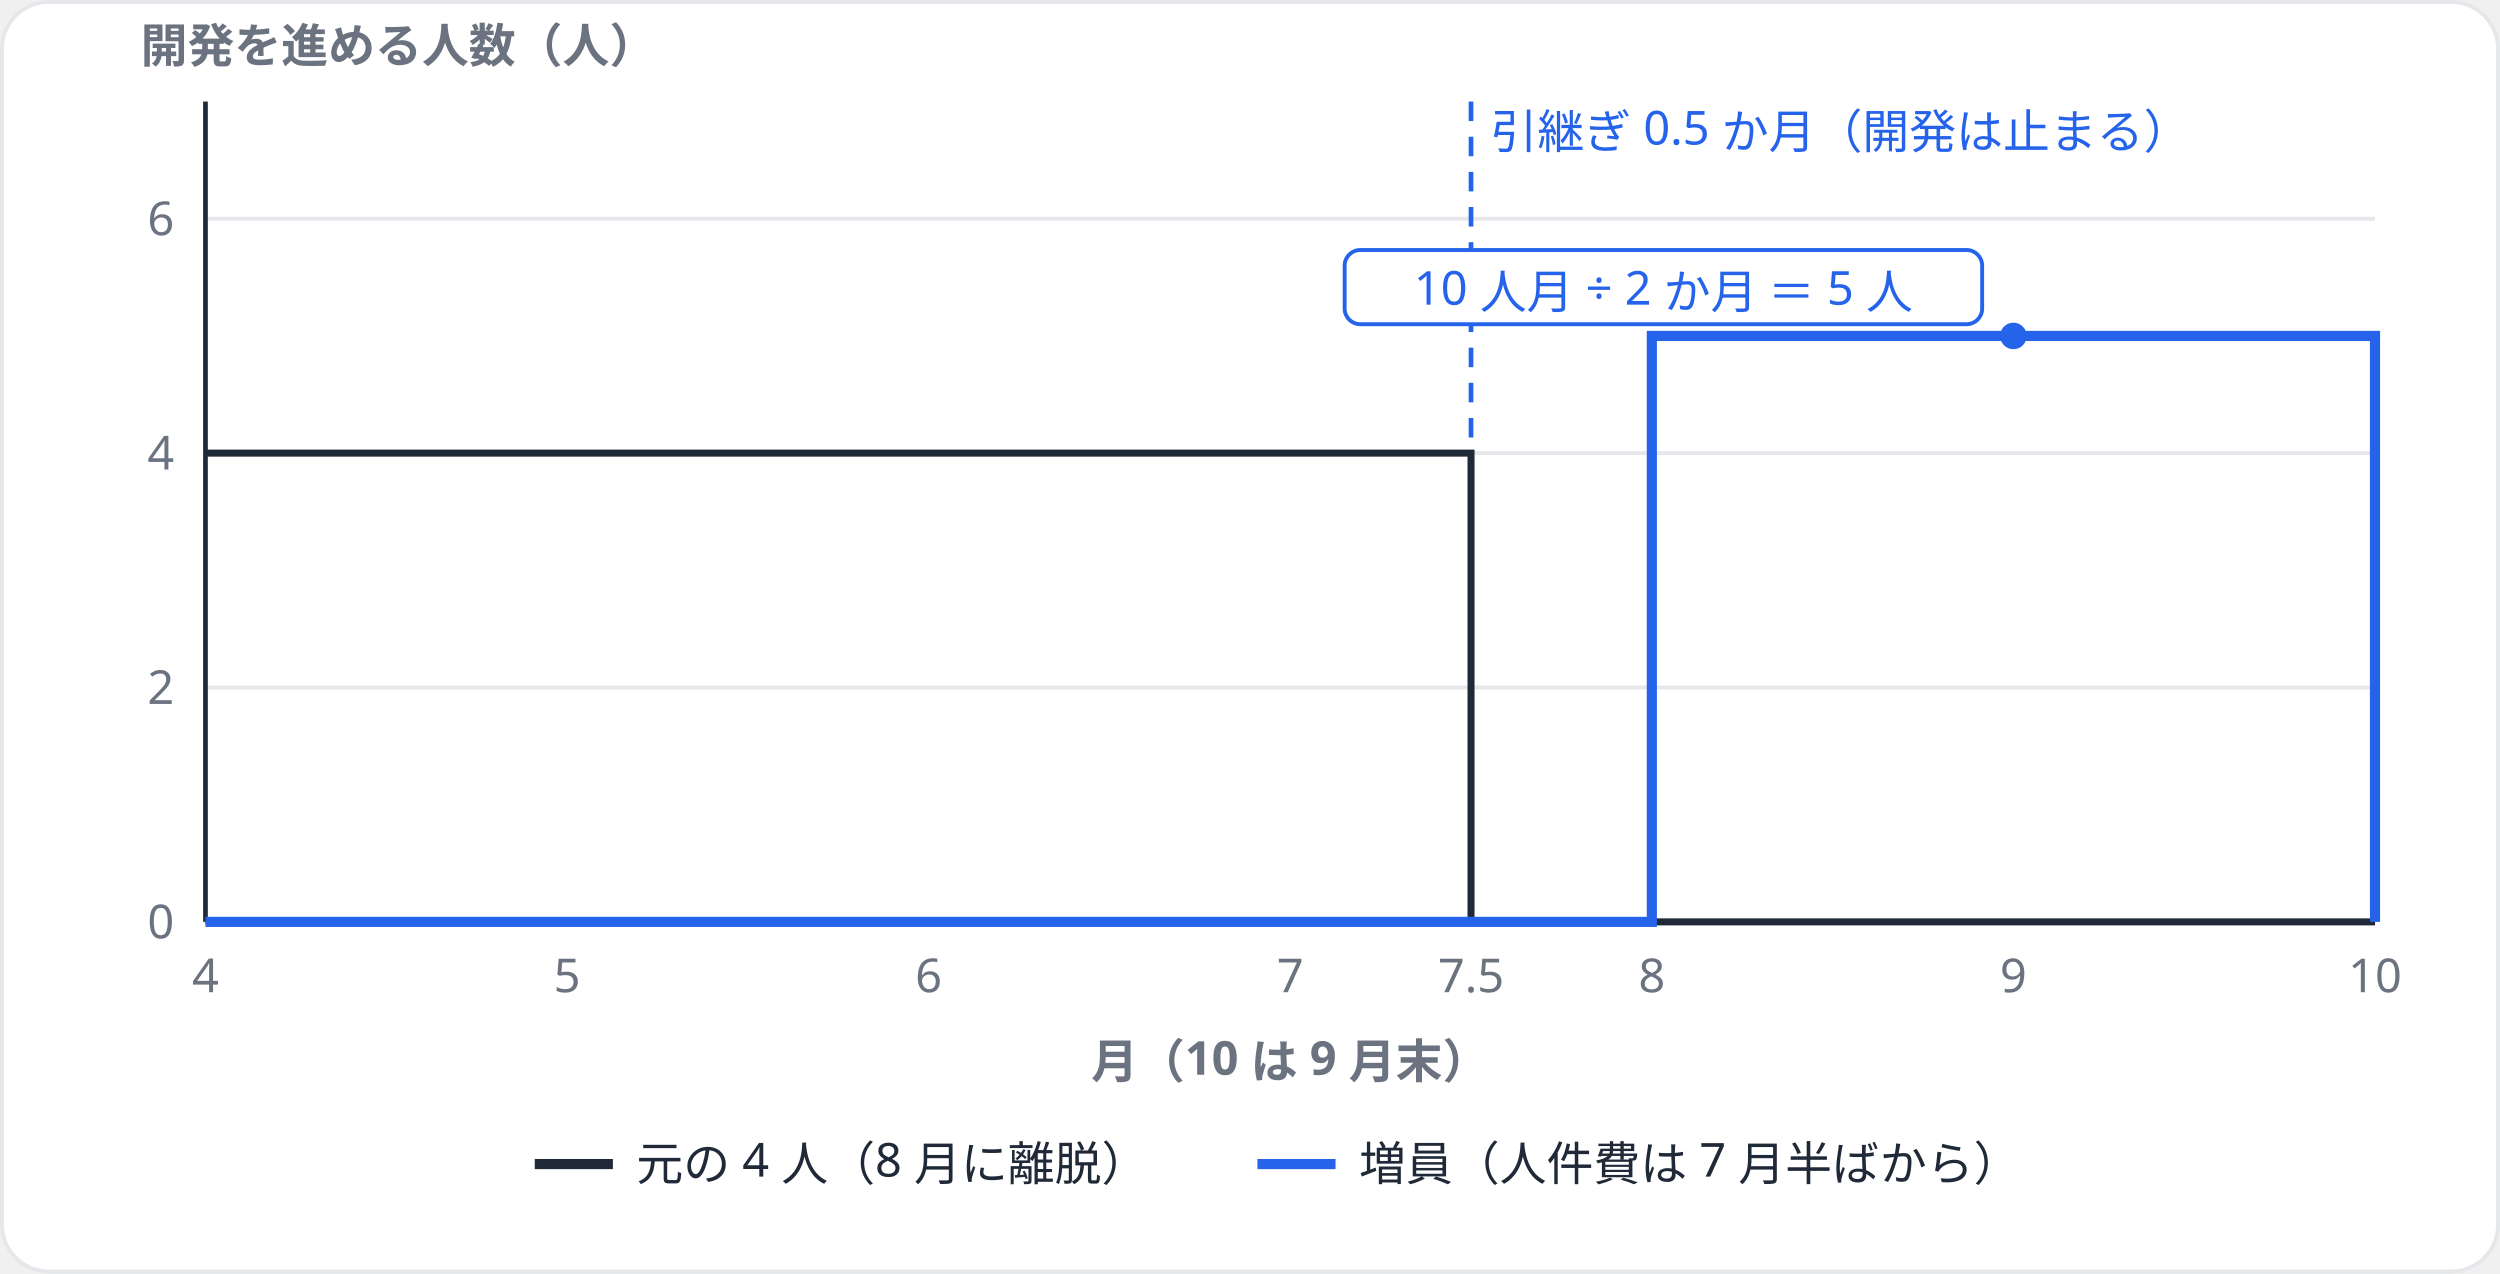
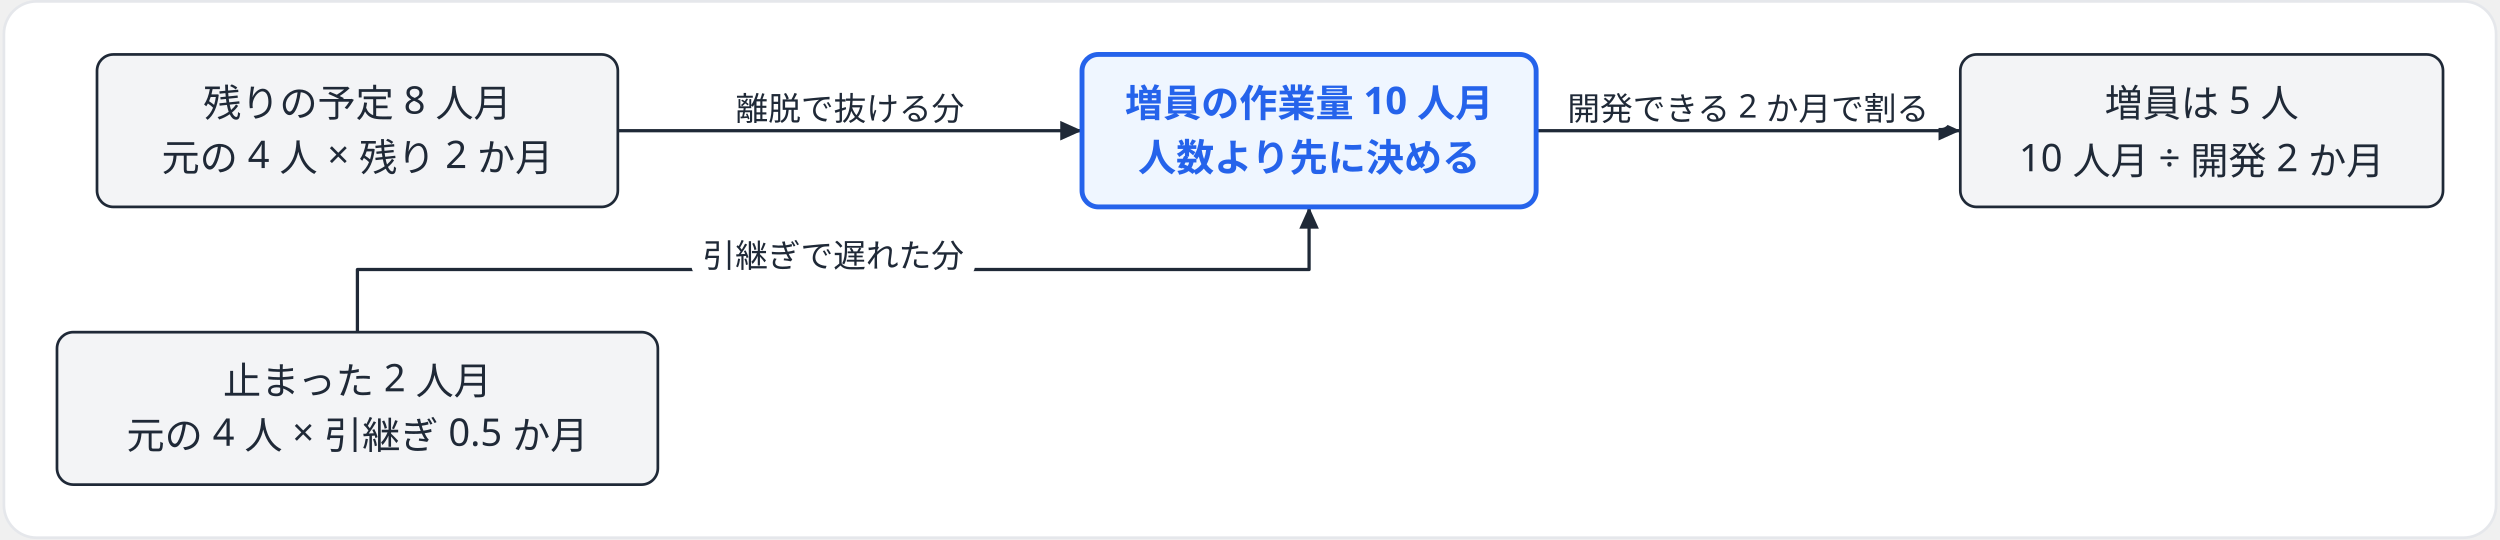
- <svg xmlns="http://www.w3.org/2000/svg" width="640" height="326" viewBox="0 0 640 326">
-   <rect x="0.5" y="0.5" width="639" height="325" rx="12" fill="#ffffff" stroke="#e5e7eb" stroke-width="1" />
+ <svg xmlns="http://www.w3.org/2000/svg" width="640" height="138" viewBox="0 0 916.4 198">
+   <rect x="0.5" y="0.5" width="915.4" height="197" rx="12" fill="#ffffff" stroke="#e5e7eb" stroke-width="1" />
  <g transform="translate(20 20)">
-     <line x1="32.6" y1="216" x2="588" y2="216" stroke="#e5e7eb" stroke-width="1" />
-     <text x="24.6" y="220.2" font-family="Hiragino Sans, Hiragino Kaku Gothic ProN, Noto Sans JP, Yu Gothic, Meiryo, sans-serif" font-size="12" fill="#6b7280" text-anchor="end">0</text>
-     <line x1="32.6" y1="156" x2="588" y2="156" stroke="#e5e7eb" stroke-width="1" />
-     <text x="24.6" y="160.2" font-family="Hiragino Sans, Hiragino Kaku Gothic ProN, Noto Sans JP, Yu Gothic, Meiryo, sans-serif" font-size="12" fill="#6b7280" text-anchor="end">2</text>
-     <line x1="32.6" y1="96" x2="588" y2="96" stroke="#e5e7eb" stroke-width="1" />
-     <text x="24.6" y="100.2" font-family="Hiragino Sans, Hiragino Kaku Gothic ProN, Noto Sans JP, Yu Gothic, Meiryo, sans-serif" font-size="12" fill="#6b7280" text-anchor="end">4</text>
-     <line x1="32.6" y1="36" x2="588" y2="36" stroke="#e5e7eb" stroke-width="1" />
-     <text x="24.6" y="40.2" font-family="Hiragino Sans, Hiragino Kaku Gothic ProN, Noto Sans JP, Yu Gothic, Meiryo, sans-serif" font-size="12" fill="#6b7280" text-anchor="end">6</text>
-     <line x1="32.6" y1="6" x2="32.6" y2="216" stroke="#1f2937" stroke-width="1.2" />
-     <line x1="32.6" y1="216" x2="588" y2="216" stroke="#1f2937" stroke-width="1.2" />
-     <line x1="356.58" y1="6" x2="356.58" y2="216" stroke="#2563eb" stroke-width="1.2" stroke-dasharray="5 4" />
-     <rect x="358.58" y="5" width="195" height="17" rx="3" fill="#ffffff" />
-     <text x="361.58" y="18" font-family="Hiragino Sans, Hiragino Kaku Gothic ProN, Noto Sans JP, Yu Gothic, Meiryo, sans-serif" font-size="12" fill="#2563eb" text-anchor="start">引継ぎ 0.5 か月（開発は止まる）</text>
-     <path d="M 32.6 96 L 125.17 96 L 125.17 96 L 217.73 96 L 217.73 96 L 310.3 96 L 310.3 96 L 356.58 96 L 356.58 216 L 402.87 216 L 402.87 216 L 495.43 216 L 495.43 216 L 588 216 L 588 216" fill="none" stroke="#1f2937" stroke-width="1.8" />
-     <path d="M 32.6 216 L 125.17 216 L 125.17 216 L 217.73 216 L 217.73 216 L 310.3 216 L 310.3 216 L 356.58 216 L 356.58 216 L 402.87 216 L 402.87 66 L 495.43 66 L 495.43 66 L 588 66 L 588 216" fill="none" stroke="#2563eb" stroke-width="2.6" />
-     <circle cx="495.43" cy="66" r="3.4" fill="#2563eb" />
-     <rect x="324.23" y="44" width="163.2" height="19" rx="4" fill="#ffffff" stroke="#2563eb" stroke-width="1" />
-     <text x="405.83" y="58" font-family="Hiragino Sans, Hiragino Kaku Gothic ProN, Noto Sans JP, Yu Gothic, Meiryo, sans-serif" font-size="12" fill="#2563eb" text-anchor="middle">10 人月 ÷ 2 か月 ＝ 5 人</text>
-     <text x="32.6" y="234" font-family="Hiragino Sans, Hiragino Kaku Gothic ProN, Noto Sans JP, Yu Gothic, Meiryo, sans-serif" font-size="12" fill="#6b7280" text-anchor="middle">4</text>
-     <text x="125.17" y="234" font-family="Hiragino Sans, Hiragino Kaku Gothic ProN, Noto Sans JP, Yu Gothic, Meiryo, sans-serif" font-size="12" fill="#6b7280" text-anchor="middle">5</text>
-     <text x="217.73" y="234" font-family="Hiragino Sans, Hiragino Kaku Gothic ProN, Noto Sans JP, Yu Gothic, Meiryo, sans-serif" font-size="12" fill="#6b7280" text-anchor="middle">6</text>
-     <text x="310.3" y="234" font-family="Hiragino Sans, Hiragino Kaku Gothic ProN, Noto Sans JP, Yu Gothic, Meiryo, sans-serif" font-size="12" fill="#6b7280" text-anchor="middle">7</text>
-     <text x="356.58" y="234" font-family="Hiragino Sans, Hiragino Kaku Gothic ProN, Noto Sans JP, Yu Gothic, Meiryo, sans-serif" font-size="12" fill="#6b7280" text-anchor="middle">7.5</text>
-     <text x="402.87" y="234" font-family="Hiragino Sans, Hiragino Kaku Gothic ProN, Noto Sans JP, Yu Gothic, Meiryo, sans-serif" font-size="12" fill="#6b7280" text-anchor="middle">8</text>
-     <text x="495.43" y="234" font-family="Hiragino Sans, Hiragino Kaku Gothic ProN, Noto Sans JP, Yu Gothic, Meiryo, sans-serif" font-size="12" fill="#6b7280" text-anchor="middle">9</text>
-     <text x="588" y="234" font-family="Hiragino Sans, Hiragino Kaku Gothic ProN, Noto Sans JP, Yu Gothic, Meiryo, sans-serif" font-size="12" fill="#6b7280" text-anchor="middle">10</text>
-     <text x="310.3" y="256" font-family="Hiragino Sans, Hiragino Kaku Gothic ProN, Noto Sans JP, Yu Gothic, Meiryo, sans-serif" font-size="12" fill="#6b7280" text-anchor="middle" font-weight="600">月（10 は 9 月末）</text>
-     <text x="16" y="-4" font-family="Hiragino Sans, Hiragino Kaku Gothic ProN, Noto Sans JP, Yu Gothic, Meiryo, sans-serif" font-size="12" fill="#6b7280" text-anchor="start" font-weight="600">開発を進める人数（人）</text>
-     <line x1="116.9" y1="278" x2="136.9" y2="278" stroke="#1f2937" stroke-width="2.6" />
-     <text x="142.9" y="282.2" font-family="Hiragino Sans, Hiragino Kaku Gothic ProN, Noto Sans JP, Yu Gothic, Meiryo, sans-serif" font-size="12" fill="#1f2937" text-anchor="start">元の 4 人（8 月に離脱）</text>
-     <line x1="301.9" y1="278" x2="321.9" y2="278" stroke="#2563eb" stroke-width="2.6" />
-     <text x="327.9" y="282.2" font-family="Hiragino Sans, Hiragino Kaku Gothic ProN, Noto Sans JP, Yu Gothic, Meiryo, sans-serif" font-size="12" fill="#1f2937" text-anchor="start">増員（人件費は 7 月半ばから）</text>
+     <polyline points="206,28 376.5,28" fill="none" stroke="#1f2937" stroke-width="1.2" stroke-linejoin="round" />
+     <polygon points="376.5,28 368.5,31.6 368.5,24.4" fill="#1f2937" />
+     <polyline points="110.35,102 110.35,79 459.9,79 459.9,56" fill="none" stroke="#1f2937" stroke-width="1.2" stroke-linejoin="round" />
+     <polygon points="459.9,56 463.5,64 456.3,64" fill="#1f2937" />
+     <polyline points="543.3,28 699.1,28" fill="none" stroke="#1f2937" stroke-width="1.2" stroke-linejoin="round" />
+     <polygon points="699.1,28 691.1,31.6 691.1,24.4" fill="#1f2937" />
+     <rect x="14.7" y="0" width="191.3" height="56" rx="6" fill="#f3f4f6" stroke="#1f2937" stroke-width="1" />
+     <text x="110.35" y="22.9" font-family="Hiragino Sans, Hiragino Kaku Gothic ProN, Noto Sans JP, Yu Gothic, Meiryo, sans-serif" font-size="14" fill="#1f2937" text-anchor="middle">残りの予定 8 人月</text>
+     <text x="110.35" y="42.9" font-family="Hiragino Sans, Hiragino Kaku Gothic ProN, Noto Sans JP, Yu Gothic, Meiryo, sans-serif" font-size="14" fill="#1f2937" text-anchor="middle">元の 4 人 × 残り 2 か月</text>
+     <rect x="0" y="102" width="220.7" height="56" rx="6" fill="#f3f4f6" stroke="#1f2937" stroke-width="1" />
+     <text x="110.35" y="124.9" font-family="Hiragino Sans, Hiragino Kaku Gothic ProN, Noto Sans JP, Yu Gothic, Meiryo, sans-serif" font-size="14" fill="#1f2937" text-anchor="middle">止まった 2 人月</text>
+     <text x="110.35" y="144.9" font-family="Hiragino Sans, Hiragino Kaku Gothic ProN, Noto Sans JP, Yu Gothic, Meiryo, sans-serif" font-size="14" fill="#1f2937" text-anchor="middle">元の 4 人 × 引継ぎ 0.5 か月</text>
+     <rect x="376.5" y="0" width="166.8" height="56" rx="6" fill="#eff6ff" stroke="#2563eb" stroke-width="1.8" />
+     <text x="459.9" y="22.9" font-family="Hiragino Sans, Hiragino Kaku Gothic ProN, Noto Sans JP, Yu Gothic, Meiryo, sans-serif" font-size="14" fill="#2563eb" text-anchor="middle" font-weight="600">増員の作業量 10 人月</text>
+     <text x="459.9" y="42.9" font-family="Hiragino Sans, Hiragino Kaku Gothic ProN, Noto Sans JP, Yu Gothic, Meiryo, sans-serif" font-size="14" fill="#2563eb" text-anchor="middle" font-weight="600">人数より先に決める</text>
+     <rect x="699.1" y="0" width="177.3" height="56" rx="6" fill="#f3f4f6" stroke="#1f2937" stroke-width="1" />
+     <text x="787.75" y="22.9" font-family="Hiragino Sans, Hiragino Kaku Gothic ProN, Noto Sans JP, Yu Gothic, Meiryo, sans-serif" font-size="14" fill="#1f2937" text-anchor="middle">増員は 5 人</text>
+     <text x="787.75" y="42.9" font-family="Hiragino Sans, Hiragino Kaku Gothic ProN, Noto Sans JP, Yu Gothic, Meiryo, sans-serif" font-size="14" fill="#1f2937" text-anchor="middle">10 人月 ÷ 開発 2 か月</text>
+     <rect x="245.25" y="11" width="92" height="16" rx="3" fill="#ffffff" />
+     <text x="291.25" y="24.2" font-family="Hiragino Sans, Hiragino Kaku Gothic ProN, Noto Sans JP, Yu Gothic, Meiryo, sans-serif" font-size="12" fill="#1f2937" text-anchor="middle">離脱で抜ける分</text>
+     <rect x="233.12" y="65" width="104" height="16" rx="3" fill="#ffffff" />
+     <text x="285.12" y="78.2" font-family="Hiragino Sans, Hiragino Kaku Gothic ProN, Noto Sans JP, Yu Gothic, Meiryo, sans-serif" font-size="12" fill="#1f2937" text-anchor="middle">引継ぎで遅れた分</text>
+     <rect x="547.3" y="11" width="147.8" height="16" rx="3" fill="#ffffff" />
+     <text x="621.2" y="24.2" font-family="Hiragino Sans, Hiragino Kaku Gothic ProN, Noto Sans JP, Yu Gothic, Meiryo, sans-serif" font-size="12" fill="#1f2937" text-anchor="middle">開発できる 2 か月で割る</text>
  </g>
</svg>
